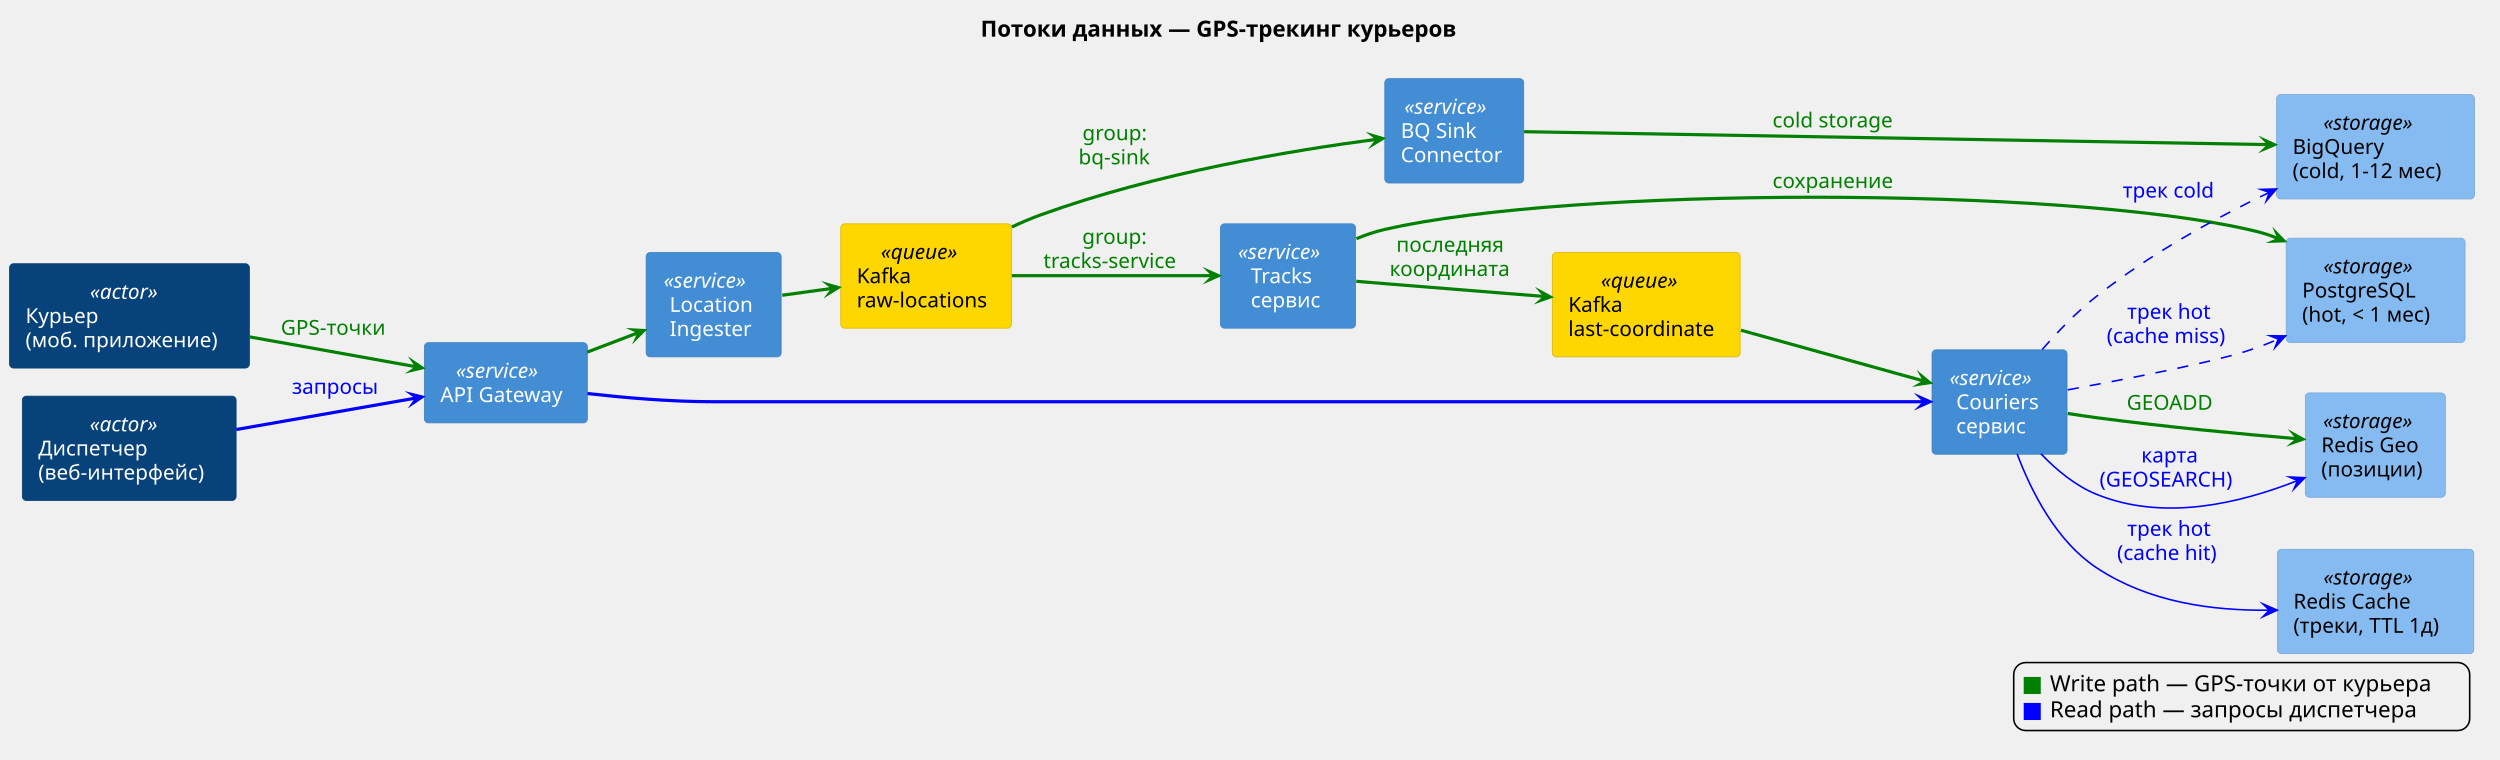
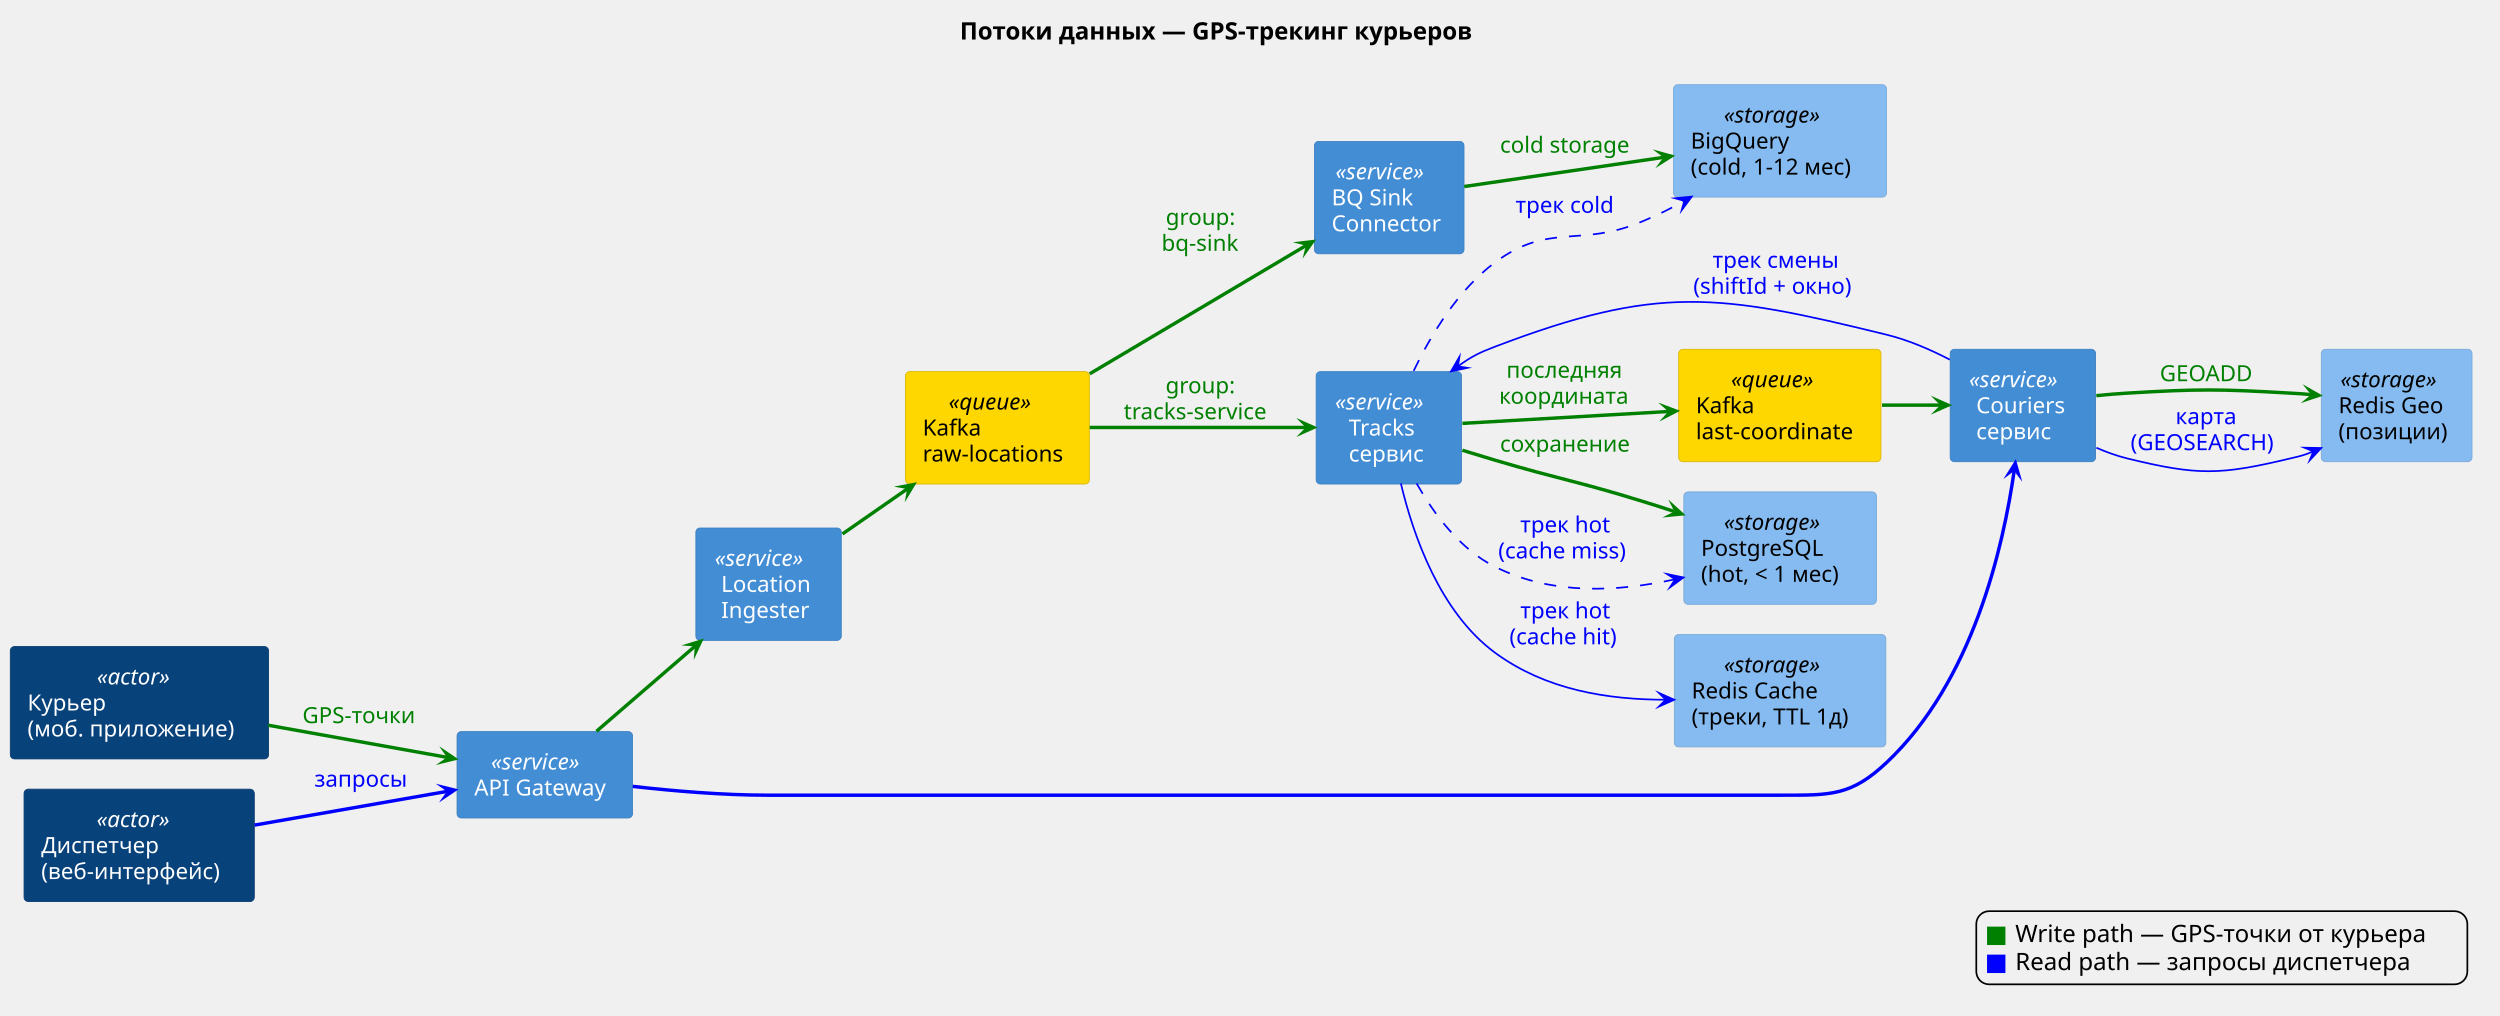
- <svg xmlns="http://www.w3.org/2000/svg" contentStyleType="text/css" data-diagram-type="DESCRIPTION" height="476px" preserveAspectRatio="none" style="width:1567px;height:476px;background:#FFFFFF;" version="1.1" viewBox="0 0 1567 476" width="1567px" zoomAndPan="magnify">
+ <svg xmlns="http://www.w3.org/2000/svg" contentStyleType="text/css" data-diagram-type="DESCRIPTION" height="591px" preserveAspectRatio="none" style="width:1455px;height:591px;background:#FFFFFF;" version="1.1" viewBox="0 0 1455 591" width="1455px" zoomAndPan="magnify">
  <defs />
  <g>
    <g class="title" data-source-line="25">
-       <text fill="#000000" font-family="sans-serif" font-size="14" font-weight="700" lengthAdjust="spacing" textLength="330.736" x="614.632" y="22.995">Потоки данных — GPS-трекинг курьеров</text>
+       <text fill="#000000" font-family="sans-serif" font-size="14" font-weight="700" lengthAdjust="spacing" textLength="330.736" x="558.632" y="22.995">Потоки данных — GPS-трекинг курьеров</text>
    </g>
    <g class="entity" data-qualified-name="courier" data-source-line="28" id="ent0001">
-       <rect fill="#08427B" height="65.398" rx="2.5" ry="2.5" style="stroke:#073B6F;stroke-width:0.5;" width="150.305" x="6" y="165.297" />
-       <text fill="#FFFFFF" font-family="sans-serif" font-size="13" font-style="italic" lengthAdjust="spacing" textLength="49.556" x="56.374" y="187.364">«actor»</text>
-       <text fill="#FFFFFF" font-family="sans-serif" font-size="13" lengthAdjust="spacing" textLength="49.086" x="16" y="202.497">Курьер</text>
-       <text fill="#FFFFFF" font-family="sans-serif" font-size="13" lengthAdjust="spacing" textLength="130.305" x="16" y="217.629">(моб. приложение)</text>
+       <rect fill="#08427B" height="65.398" rx="2.5" ry="2.5" style="stroke:#073B6F;stroke-width:0.5;" width="150.305" x="6" y="376.297" />
+       <text fill="#FFFFFF" font-family="sans-serif" font-size="13" font-style="italic" lengthAdjust="spacing" textLength="49.556" x="56.374" y="398.364">«actor»</text>
+       <text fill="#FFFFFF" font-family="sans-serif" font-size="13" lengthAdjust="spacing" textLength="49.086" x="16" y="413.497">Курьер</text>
+       <text fill="#FFFFFF" font-family="sans-serif" font-size="13" lengthAdjust="spacing" textLength="130.305" x="16" y="428.629">(моб. приложение)</text>
    </g>
    <g class="entity" data-qualified-name="dispatcher" data-source-line="29" id="ent0002">
-       <rect fill="#08427B" height="65.398" rx="2.5" ry="2.5" style="stroke:#073B6F;stroke-width:0.5;" width="133.991" x="14" y="248.297" />
-       <text fill="#FFFFFF" font-family="sans-serif" font-size="13" font-style="italic" lengthAdjust="spacing" textLength="49.556" x="56.218" y="270.364">«actor»</text>
-       <text fill="#FFFFFF" font-family="sans-serif" font-size="13" lengthAdjust="spacing" textLength="73.753" x="24" y="285.497">Диспетчер</text>
-       <text fill="#FFFFFF" font-family="sans-serif" font-size="13" lengthAdjust="spacing" textLength="113.991" x="24" y="300.629">(веб-интерфейс)</text>
+       <rect fill="#08427B" height="65.398" rx="2.5" ry="2.5" style="stroke:#073B6F;stroke-width:0.5;" width="133.991" x="14" y="459.297" />
+       <text fill="#FFFFFF" font-family="sans-serif" font-size="13" font-style="italic" lengthAdjust="spacing" textLength="49.556" x="56.218" y="481.364">«actor»</text>
+       <text fill="#FFFFFF" font-family="sans-serif" font-size="13" lengthAdjust="spacing" textLength="73.753" x="24" y="496.497">Диспетчер</text>
+       <text fill="#FFFFFF" font-family="sans-serif" font-size="13" lengthAdjust="spacing" textLength="113.991" x="24" y="511.629">(веб-интерфейс)</text>
    </g>
    <g class="entity" data-qualified-name="apigw" data-source-line="32" id="ent0003">
-       <rect fill="#438DD5" height="50.266" rx="2.5" ry="2.5" style="stroke:#3C7FC0;stroke-width:0.5;" width="102.126" x="266" y="214.797" />
-       <text fill="#FFFFFF" font-family="sans-serif" font-size="13" font-style="italic" lengthAdjust="spacing" textLength="62.613" x="285.756" y="236.864">«service»</text>
-       <text fill="#FFFFFF" font-family="sans-serif" font-size="13" lengthAdjust="spacing" textLength="82.126" x="276" y="251.997">API Gateway</text>
+       <rect fill="#438DD5" height="50.266" rx="2.5" ry="2.5" style="stroke:#3C7FC0;stroke-width:0.5;" width="102.126" x="266" y="425.797" />
+       <text fill="#FFFFFF" font-family="sans-serif" font-size="13" font-style="italic" lengthAdjust="spacing" textLength="62.613" x="285.756" y="447.864">«service»</text>
+       <text fill="#FFFFFF" font-family="sans-serif" font-size="13" lengthAdjust="spacing" textLength="82.126" x="276" y="462.997">API Gateway</text>
    </g>
    <g class="entity" data-qualified-name="ingester" data-source-line="33" id="ent0004">
-       <rect fill="#438DD5" height="65.398" rx="2.5" ry="2.5" style="stroke:#3C7FC0;stroke-width:0.5;" width="84.613" x="405" y="158.297" />
-       <text fill="#FFFFFF" font-family="sans-serif" font-size="13" font-style="italic" lengthAdjust="spacing" textLength="62.613" x="416" y="180.364">«service»</text>
-       <text fill="#FFFFFF" font-family="sans-serif" font-size="13" lengthAdjust="spacing" textLength="55.212" x="419.701" y="195.497">Location</text>
-       <text fill="#FFFFFF" font-family="sans-serif" font-size="13" lengthAdjust="spacing" textLength="53.536" x="419.701" y="210.629">Ingester</text>
+       <rect fill="#438DD5" height="65.398" rx="2.5" ry="2.5" style="stroke:#3C7FC0;stroke-width:0.5;" width="84.613" x="405" y="307.297" />
+       <text fill="#FFFFFF" font-family="sans-serif" font-size="13" font-style="italic" lengthAdjust="spacing" textLength="62.613" x="416" y="329.364">«service»</text>
+       <text fill="#FFFFFF" font-family="sans-serif" font-size="13" lengthAdjust="spacing" textLength="55.212" x="419.701" y="344.497">Location</text>
+       <text fill="#FFFFFF" font-family="sans-serif" font-size="13" lengthAdjust="spacing" textLength="53.536" x="419.701" y="359.629">Ingester</text>
    </g>
    <g class="entity" data-qualified-name="tracks" data-source-line="34" id="ent0005">
-       <rect fill="#438DD5" height="65.398" rx="2.5" ry="2.5" style="stroke:#3C7FC0;stroke-width:0.5;" width="84.613" x="765" y="140.297" />
-       <text fill="#FFFFFF" font-family="sans-serif" font-size="13" font-style="italic" lengthAdjust="spacing" textLength="62.613" x="776" y="162.364">«service»</text>
-       <text fill="#FFFFFF" font-family="sans-serif" font-size="13" lengthAdjust="spacing" textLength="42.701" x="783.979" y="177.497">Tracks</text>
-       <text fill="#FFFFFF" font-family="sans-serif" font-size="13" lengthAdjust="spacing" textLength="46.655" x="783.979" y="192.629">сервис</text>
+       <rect fill="#438DD5" height="65.398" rx="2.5" ry="2.5" style="stroke:#3C7FC0;stroke-width:0.5;" width="84.613" x="766" y="216.297" />
+       <text fill="#FFFFFF" font-family="sans-serif" font-size="13" font-style="italic" lengthAdjust="spacing" textLength="62.613" x="777" y="238.364">«service»</text>
+       <text fill="#FFFFFF" font-family="sans-serif" font-size="13" lengthAdjust="spacing" textLength="42.701" x="784.979" y="253.497">Tracks</text>
+       <text fill="#FFFFFF" font-family="sans-serif" font-size="13" lengthAdjust="spacing" textLength="46.655" x="784.979" y="268.629">сервис</text>
    </g>
    <g class="entity" data-qualified-name="couriers" data-source-line="35" id="ent0006">
-       <rect fill="#438DD5" height="65.398" rx="2.5" ry="2.5" style="stroke:#3C7FC0;stroke-width:0.5;" width="84.613" x="1211" y="219.297" />
-       <text fill="#FFFFFF" font-family="sans-serif" font-size="13" font-style="italic" lengthAdjust="spacing" textLength="62.613" x="1222" y="241.364">«service»</text>
-       <text fill="#FFFFFF" font-family="sans-serif" font-size="13" lengthAdjust="spacing" textLength="54.342" x="1226.136" y="256.497">Couriers</text>
-       <text fill="#FFFFFF" font-family="sans-serif" font-size="13" lengthAdjust="spacing" textLength="46.655" x="1226.136" y="271.629">сервис</text>
+       <rect fill="#438DD5" height="65.398" rx="2.5" ry="2.5" style="stroke:#3C7FC0;stroke-width:0.5;" width="84.613" x="1135" y="203.297" />
+       <text fill="#FFFFFF" font-family="sans-serif" font-size="13" font-style="italic" lengthAdjust="spacing" textLength="62.613" x="1146" y="225.364">«service»</text>
+       <text fill="#FFFFFF" font-family="sans-serif" font-size="13" lengthAdjust="spacing" textLength="54.342" x="1150.136" y="240.497">Couriers</text>
+       <text fill="#FFFFFF" font-family="sans-serif" font-size="13" lengthAdjust="spacing" textLength="46.655" x="1150.136" y="255.629">сервис</text>
    </g>
    <g class="entity" data-qualified-name="kafka_raw" data-source-line="38" id="ent0007">
-       <rect fill="#FFD700" height="65.398" rx="2.5" ry="2.5" style="stroke:#DAB600;stroke-width:0.5;" width="106.988" x="527" y="140.297" />
-       <text fill="#000000" font-family="sans-serif" font-size="13" font-style="italic" lengthAdjust="spacing" textLength="56.773" x="552.107" y="162.364">«queue»</text>
-       <text fill="#000000" font-family="sans-serif" font-size="13" lengthAdjust="spacing" textLength="36.562" x="537" y="177.497">Kafka</text>
-       <text fill="#000000" font-family="sans-serif" font-size="13" lengthAdjust="spacing" textLength="86.988" x="537" y="192.629">raw-locations</text>
+       <rect fill="#FFD700" height="65.398" rx="2.5" ry="2.5" style="stroke:#DAB600;stroke-width:0.5;" width="106.988" x="527" y="216.297" />
+       <text fill="#000000" font-family="sans-serif" font-size="13" font-style="italic" lengthAdjust="spacing" textLength="56.773" x="552.107" y="238.364">«queue»</text>
+       <text fill="#000000" font-family="sans-serif" font-size="13" lengthAdjust="spacing" textLength="36.562" x="537" y="253.497">Kafka</text>
+       <text fill="#000000" font-family="sans-serif" font-size="13" lengthAdjust="spacing" textLength="86.988" x="537" y="268.629">raw-locations</text>
    </g>
    <g class="entity" data-qualified-name="kafka_last" data-source-line="39" id="ent0008">
-       <rect fill="#FFD700" height="65.398" rx="2.5" ry="2.5" style="stroke:#DAB600;stroke-width:0.5;" width="117.703" x="973" y="158.297" />
-       <text fill="#000000" font-family="sans-serif" font-size="13" font-style="italic" lengthAdjust="spacing" textLength="56.773" x="1003.465" y="180.364">«queue»</text>
-       <text fill="#000000" font-family="sans-serif" font-size="13" lengthAdjust="spacing" textLength="36.562" x="983" y="195.497">Kafka</text>
-       <text fill="#000000" font-family="sans-serif" font-size="13" lengthAdjust="spacing" textLength="97.703" x="983" y="210.629">last-coordinate</text>
+       <rect fill="#FFD700" height="65.398" rx="2.5" ry="2.5" style="stroke:#DAB600;stroke-width:0.5;" width="117.703" x="977" y="203.297" />
+       <text fill="#000000" font-family="sans-serif" font-size="13" font-style="italic" lengthAdjust="spacing" textLength="56.773" x="1007.465" y="225.364">«queue»</text>
+       <text fill="#000000" font-family="sans-serif" font-size="13" lengthAdjust="spacing" textLength="36.562" x="987" y="240.497">Kafka</text>
+       <text fill="#000000" font-family="sans-serif" font-size="13" lengthAdjust="spacing" textLength="97.703" x="987" y="255.629">last-coordinate</text>
    </g>
    <g class="entity" data-qualified-name="pg" data-source-line="42" id="ent0009">
-       <rect fill="#85BBF0" height="65.398" rx="2.5" ry="2.5" style="stroke:#78A8D8;stroke-width:0.5;" width="112.079" x="1433" y="149.297" />
-       <text fill="#000000" font-family="sans-serif" font-size="13" font-style="italic" lengthAdjust="spacing" textLength="65.432" x="1456.324" y="171.364">«storage»</text>
-       <text fill="#000000" font-family="sans-serif" font-size="13" lengthAdjust="spacing" textLength="74.985" x="1443" y="186.497">PostgreSQL</text>
-       <text fill="#000000" font-family="sans-serif" font-size="13" lengthAdjust="spacing" textLength="92.079" x="1443" y="201.629">(hot, &lt; 1 мес)</text>
+       <rect fill="#85BBF0" height="65.398" rx="2.5" ry="2.5" style="stroke:#78A8D8;stroke-width:0.5;" width="112.079" x="980" y="286.297" />
+       <text fill="#000000" font-family="sans-serif" font-size="13" font-style="italic" lengthAdjust="spacing" textLength="65.432" x="1003.324" y="308.364">«storage»</text>
+       <text fill="#000000" font-family="sans-serif" font-size="13" lengthAdjust="spacing" textLength="74.985" x="990" y="323.497">PostgreSQL</text>
+       <text fill="#000000" font-family="sans-serif" font-size="13" lengthAdjust="spacing" textLength="92.079" x="990" y="338.629">(hot, &lt; 1 мес)</text>
    </g>
    <g class="entity" data-qualified-name="bq" data-source-line="43" id="ent0010">
-       <rect fill="#85BBF0" height="65.398" rx="2.5" ry="2.5" style="stroke:#78A8D8;stroke-width:0.5;" width="123.962" x="1427" y="59.297" />
-       <text fill="#000000" font-family="sans-serif" font-size="13" font-style="italic" lengthAdjust="spacing" textLength="65.432" x="1456.265" y="81.364">«storage»</text>
-       <text fill="#000000" font-family="sans-serif" font-size="13" lengthAdjust="spacing" textLength="60.29" x="1437" y="96.497">BigQuery</text>
-       <text fill="#000000" font-family="sans-serif" font-size="13" lengthAdjust="spacing" textLength="103.962" x="1437" y="111.629">(cold, 1-12 мес)</text>
+       <rect fill="#85BBF0" height="65.398" rx="2.5" ry="2.5" style="stroke:#78A8D8;stroke-width:0.5;" width="123.962" x="974" y="49.297" />
+       <text fill="#000000" font-family="sans-serif" font-size="13" font-style="italic" lengthAdjust="spacing" textLength="65.432" x="1003.265" y="71.364">«storage»</text>
+       <text fill="#000000" font-family="sans-serif" font-size="13" lengthAdjust="spacing" textLength="60.29" x="984" y="86.497">BigQuery</text>
+       <text fill="#000000" font-family="sans-serif" font-size="13" lengthAdjust="spacing" textLength="103.962" x="984" y="101.629">(cold, 1-12 мес)</text>
    </g>
    <g class="entity" data-qualified-name="redis_geo" data-source-line="44" id="ent0011">
-       <rect fill="#85BBF0" height="65.398" rx="2.5" ry="2.5" style="stroke:#78A8D8;stroke-width:0.5;" width="87.704" x="1445" y="246.297" />
-       <text fill="#000000" font-family="sans-serif" font-size="13" font-style="italic" lengthAdjust="spacing" textLength="65.432" x="1456.136" y="268.364">«storage»</text>
-       <text fill="#000000" font-family="sans-serif" font-size="13" lengthAdjust="spacing" textLength="65.825" x="1455" y="283.497">Redis Geo</text>
-       <text fill="#000000" font-family="sans-serif" font-size="13" lengthAdjust="spacing" textLength="67.704" x="1455" y="298.629">(позиции)</text>
+       <rect fill="#85BBF0" height="65.398" rx="2.5" ry="2.5" style="stroke:#78A8D8;stroke-width:0.5;" width="87.704" x="1351" y="203.297" />
+       <text fill="#000000" font-family="sans-serif" font-size="13" font-style="italic" lengthAdjust="spacing" textLength="65.432" x="1362.136" y="225.364">«storage»</text>
+       <text fill="#000000" font-family="sans-serif" font-size="13" lengthAdjust="spacing" textLength="65.825" x="1361" y="240.497">Redis Geo</text>
+       <text fill="#000000" font-family="sans-serif" font-size="13" lengthAdjust="spacing" textLength="67.704" x="1361" y="255.629">(позиции)</text>
    </g>
    <g class="entity" data-qualified-name="redis_cache" data-source-line="45" id="ent0012">
-       <rect fill="#85BBF0" height="65.398" rx="2.5" ry="2.5" style="stroke:#78A8D8;stroke-width:0.5;" width="123.048" x="1427.5" y="344.297" />
-       <text fill="#000000" font-family="sans-serif" font-size="13" font-style="italic" lengthAdjust="spacing" textLength="65.432" x="1456.308" y="366.364">«storage»</text>
-       <text fill="#000000" font-family="sans-serif" font-size="13" lengthAdjust="spacing" textLength="80.228" x="1437.5" y="381.497">Redis Cache</text>
-       <text fill="#000000" font-family="sans-serif" font-size="13" lengthAdjust="spacing" textLength="103.048" x="1437.5" y="396.629">(треки, TTL 1д)</text>
+       <rect fill="#85BBF0" height="65.398" rx="2.5" ry="2.5" style="stroke:#78A8D8;stroke-width:0.5;" width="123.048" x="974.5" y="369.297" />
+       <text fill="#000000" font-family="sans-serif" font-size="13" font-style="italic" lengthAdjust="spacing" textLength="65.432" x="1003.308" y="391.364">«storage»</text>
+       <text fill="#000000" font-family="sans-serif" font-size="13" lengthAdjust="spacing" textLength="80.228" x="984.5" y="406.497">Redis Cache</text>
+       <text fill="#000000" font-family="sans-serif" font-size="13" lengthAdjust="spacing" textLength="103.048" x="984.5" y="421.629">(треки, TTL 1д)</text>
    </g>
    <g class="entity" data-qualified-name="bq_sink" data-source-line="48" id="ent0013">
-       <rect fill="#438DD5" height="65.398" rx="2.5" ry="2.5" style="stroke:#3C7FC0;stroke-width:0.5;" width="87.05" x="868" y="49.297" />
-       <text fill="#FFFFFF" font-family="sans-serif" font-size="13" font-style="italic" lengthAdjust="spacing" textLength="62.613" x="880.218" y="71.364">«service»</text>
-       <text fill="#FFFFFF" font-family="sans-serif" font-size="13" lengthAdjust="spacing" textLength="50.915" x="878" y="86.497">BQ Sink</text>
-       <text fill="#FFFFFF" font-family="sans-serif" font-size="13" lengthAdjust="spacing" textLength="67.05" x="878" y="101.629">Connector</text>
+       <rect fill="#438DD5" height="65.398" rx="2.5" ry="2.5" style="stroke:#3C7FC0;stroke-width:0.5;" width="87.05" x="765" y="82.297" />
+       <text fill="#FFFFFF" font-family="sans-serif" font-size="13" font-style="italic" lengthAdjust="spacing" textLength="62.613" x="777.218" y="104.364">«service»</text>
+       <text fill="#FFFFFF" font-family="sans-serif" font-size="13" lengthAdjust="spacing" textLength="50.915" x="775" y="119.497">BQ Sink</text>
+       <text fill="#FFFFFF" font-family="sans-serif" font-size="13" lengthAdjust="spacing" textLength="67.05" x="775" y="134.629">Connector</text>
    </g>
    <g class="link" data-entity-1="ent0001" data-entity-2="ent0003" data-link-type="dependency" id="lnk14">
-       <polygon fill="#008000" points="265.729,230.774,257.577,225.247,260.808,229.891,256.164,233.121,265.729,230.774" style="stroke:#008000;stroke-width:1;stroke-linejoin:miter;stroke-miterlimit:10;" />
-       <path d="M156.039,211.086 C191.789,217.503 228.833,224.151 260.808,229.891" fill="none" style="stroke:#008000;stroke-width:2;" />
-       <text fill="#008000" font-family="sans-serif" font-size="13" lengthAdjust="spacing" textLength="70.364" x="176" y="209.864">GPS-точки</text>
+       <polygon fill="#008000" points="265.729,441.774,257.577,436.247,260.808,440.891,256.164,444.121,265.729,441.774" style="stroke:#008000;stroke-width:1;stroke-linejoin:miter;stroke-miterlimit:10;" />
+       <path d="M156.039,422.086 C191.789,428.503 228.833,435.151 260.808,440.891" fill="none" style="stroke:#008000;stroke-width:2;" />
+       <text fill="#008000" font-family="sans-serif" font-size="13" lengthAdjust="spacing" textLength="70.364" x="176" y="420.864">GPS-точки</text>
    </g>
    <g class="link" data-entity-1="ent0003" data-entity-2="ent0004" data-link-type="dependency" id="lnk15">
-       <polygon fill="#008000" points="404.697,206.738,394.862,206.207,400.025,208.519,397.712,213.682,404.697,206.738" style="stroke:#008000;stroke-width:1;stroke-linejoin:miter;stroke-miterlimit:10;" />
-       <path d="M368.049,220.712 C380.17,216.09 388.329,212.979 400.025,208.519" fill="none" style="stroke:#008000;stroke-width:2;" />
+       <polygon fill="#008000" points="408.671,372.474,399.245,375.331,404.887,375.743,404.474,381.385,408.671,372.474" style="stroke:#008000;stroke-width:1;stroke-linejoin:miter;stroke-miterlimit:10;" />
+       <path d="M347.159,425.609 C365.375,409.874 385.235,392.718 404.887,375.743" fill="none" style="stroke:#008000;stroke-width:2;" />
    </g>
    <g class="link" data-entity-1="ent0004" data-entity-2="ent0007" data-link-type="dependency" id="lnk16">
-       <polygon fill="#008000" points="526.576,180.069,517.115,177.331,521.622,180.75,518.204,185.257,526.576,180.069" style="stroke:#008000;stroke-width:1;stroke-linejoin:miter;stroke-miterlimit:10;" />
-       <path d="M490.309,185.052 C501.841,183.468 509.551,182.408 521.622,180.75" fill="none" style="stroke:#008000;stroke-width:2;" />
+       <polygon fill="#008000" points="532.631,281.355,522.957,283.204,528.524,284.207,527.521,289.775,532.631,281.355" style="stroke:#008000;stroke-width:1;stroke-linejoin:miter;stroke-miterlimit:10;" />
+       <path d="M490.309,310.754 C503.788,301.391 514.706,293.806 528.524,284.207" fill="none" style="stroke:#008000;stroke-width:2;" />
    </g>
    <g class="link" data-entity-1="ent0007" data-entity-2="ent0005" data-link-type="dependency" id="lnk17">
-       <polygon fill="#008000" points="764.95,172.797,755.95,168.797,759.95,172.797,755.95,176.797,764.95,172.797" style="stroke:#008000;stroke-width:1;stroke-linejoin:miter;stroke-miterlimit:10;" />
-       <path d="M634.253,172.797 C674.129,172.797 723.113,172.797 759.95,172.797" fill="none" style="stroke:#008000;stroke-width:2;" />
-       <text fill="#008000" font-family="sans-serif" font-size="13" lengthAdjust="spacing" textLength="42.421" x="678.346" y="152.864">group:</text>
-       <text fill="#008000" font-family="sans-serif" font-size="13" lengthAdjust="spacing" textLength="91.114" x="654" y="167.997">tracks-service</text>
+       <polygon fill="#008000" points="765.659,248.797,756.659,244.797,760.659,248.797,756.659,252.797,765.659,248.797" style="stroke:#008000;stroke-width:1;stroke-linejoin:miter;stroke-miterlimit:10;" />
+       <path d="M634.202,248.797 C674.244,248.797 723.573,248.797 760.659,248.797" fill="none" style="stroke:#008000;stroke-width:2;" />
+       <text fill="#008000" font-family="sans-serif" font-size="13" lengthAdjust="spacing" textLength="42.421" x="678.346" y="228.864">group:</text>
+       <text fill="#008000" font-family="sans-serif" font-size="13" lengthAdjust="spacing" textLength="91.114" x="654" y="243.997">tracks-service</text>
    </g>
    <g class="link" data-entity-1="ent0005" data-entity-2="ent0009" data-link-type="dependency" id="lnk18">
-       <polygon fill="#008000" points="1432.592,151.391,1425.744,144.313,1427.955,149.519,1422.749,151.731,1432.592,151.391" style="stroke:#008000;stroke-width:1;stroke-linejoin:miter;stroke-miterlimit:10;" />
-       <path d="M850.21,149.594 C856.038,147.211 862.065,145.166 868,143.797 C985.145,116.769 1291.786,117.072 1409,143.797 C1416.864,145.59 1420.222,146.398 1427.955,149.519" fill="none" style="stroke:#008000;stroke-width:2;" />
-       <text fill="#008000" font-family="sans-serif" font-size="13" lengthAdjust="spacing" textLength="80.457" x="1111" y="117.864">сохранение</text>
+       <polygon fill="#008000" points="979.882,299.51,972.61,292.868,975.139,297.928,970.079,300.457,979.882,299.51" style="stroke:#008000;stroke-width:1;stroke-linejoin:miter;stroke-miterlimit:10;" />
+       <path d="M851.104,262.056 C857.425,264.014 863.878,265.982 870,267.797 C908.046,279.077 918.098,280.042 956,291.797 C963.753,294.201 967.15,295.264 975.139,297.928" fill="none" style="stroke:#008000;stroke-width:2;" />
+       <text fill="#008000" font-family="sans-serif" font-size="13" lengthAdjust="spacing" textLength="80.457" x="873" y="262.864">сохранение</text>
    </g>
    <g class="link" data-entity-1="ent0005" data-entity-2="ent0008" data-link-type="dependency" id="lnk19">
-       <polygon fill="#008000" points="972.907,186.224,964.251,181.526,967.923,185.829,963.619,189.501,972.907,186.224" style="stroke:#008000;stroke-width:1;stroke-linejoin:miter;stroke-miterlimit:10;" />
-       <path d="M850.11,176.316 C856.113,176.817 862.214,177.323 868,177.797 C902.801,180.647 936.805,183.364 967.923,185.829" fill="none" style="stroke:#008000;stroke-width:2;" />
-       <text fill="#008000" font-family="sans-serif" font-size="13" lengthAdjust="spacing" textLength="73.036" x="875.208" y="157.864">последняя</text>
-       <text fill="#008000" font-family="sans-serif" font-size="13" lengthAdjust="spacing" textLength="81.453" x="871" y="172.997">координата</text>
+       <polygon fill="#008000" points="976.627,239.162,967.412,235.687,971.636,239.45,967.873,243.673,976.627,239.162" style="stroke:#008000;stroke-width:1;stroke-linejoin:miter;stroke-miterlimit:10;" />
+       <path d="M851.123,246.397 C886.374,244.365 932.311,241.717 971.636,239.45" fill="none" style="stroke:#008000;stroke-width:2;" />
+       <text fill="#008000" font-family="sans-serif" font-size="13" lengthAdjust="spacing" textLength="73.036" x="876.708" y="219.864">последняя</text>
+       <text fill="#008000" font-family="sans-serif" font-size="13" lengthAdjust="spacing" textLength="81.453" x="872.5" y="234.997">координата</text>
    </g>
    <g class="link" data-entity-1="ent0008" data-entity-2="ent0006" data-link-type="dependency" id="lnk20">
-       <polygon fill="#008000" points="1210.689,240.177,1203.089,233.914,1205.871,238.839,1200.947,241.621,1210.689,240.177" style="stroke:#008000;stroke-width:1;stroke-linejoin:miter;stroke-miterlimit:10;" />
-       <path d="M1091.246,206.984 C1128.84,217.431 1172.044,229.438 1205.871,238.839" fill="none" style="stroke:#008000;stroke-width:2;" />
+       <polygon fill="#008000" points="1134.923,235.797,1125.923,231.797,1129.923,235.797,1125.923,239.797,1134.923,235.797" style="stroke:#008000;stroke-width:1;stroke-linejoin:miter;stroke-miterlimit:10;" />
+       <path d="M1095.352,235.797 C1108.642,235.797 1117.499,235.797 1129.923,235.797" fill="none" style="stroke:#008000;stroke-width:2;" />
    </g>
    <g class="link" data-entity-1="ent0006" data-entity-2="ent0011" data-link-type="dependency" id="lnk21">
-       <polygon fill="#008000" points="1444.643,275.398,1436.01,270.658,1439.661,274.979,1435.34,278.63,1444.643,275.398" style="stroke:#008000;stroke-width:1;stroke-linejoin:miter;stroke-miterlimit:10;" />
-       <path d="M1296.057,259.158 C1302.067,260.113 1308.185,261.025 1314,261.797 C1358.38,267.687 1404.4,272.014 1439.661,274.979" fill="none" style="stroke:#008000;stroke-width:2;" />
-       <text fill="#008000" font-family="sans-serif" font-size="13" lengthAdjust="spacing" textLength="57.434" x="1333" y="256.864">GEOADD</text>
+       <polygon fill="#008000" points="1350.732,230.214,1342.168,225.35,1345.756,229.723,1341.383,233.311,1350.732,230.214" style="stroke:#008000;stroke-width:1;stroke-linejoin:miter;stroke-miterlimit:10;" />
+       <path d="M1220.057,230.279 C1226.068,229.664 1232.185,229.138 1238,228.797 C1280.15,226.326 1290.847,226.386 1333,228.797 C1338.747,229.125 1339.808,229.136 1345.756,229.723" fill="none" style="stroke:#008000;stroke-width:2;" />
+       <text fill="#008000" font-family="sans-serif" font-size="13" lengthAdjust="spacing" textLength="57.434" x="1257" y="221.864">GEOADD</text>
    </g>
    <g class="link" data-entity-1="ent0007" data-entity-2="ent0013" data-link-type="dependency" id="lnk22">
-       <polygon fill="#008000" points="867.826,86.663,858.383,83.864,862.868,87.311,859.421,91.796,867.826,86.663" style="stroke:#008000;stroke-width:1;stroke-linejoin:miter;stroke-miterlimit:10;" />
-       <path d="M634.245,142.259 C640.127,139.491 646.119,136.932 652,134.797 C725.419,108.138 810.749,94.129 862.868,87.311" fill="none" style="stroke:#008000;stroke-width:2;" />
-       <text fill="#008000" font-family="sans-serif" font-size="13" lengthAdjust="spacing" textLength="42.421" x="678.463" y="87.864">group:</text>
-       <text fill="#008000" font-family="sans-serif" font-size="13" lengthAdjust="spacing" textLength="47.347" x="676" y="102.997">bq-sink</text>
+       <polygon fill="#008000" points="764.933,140.036,755.151,141.185,760.632,142.586,759.231,148.067,764.933,140.036" style="stroke:#008000;stroke-width:1;stroke-linejoin:miter;stroke-miterlimit:10;" />
+       <path d="M634.202,217.549 C673.984,193.962 723.565,164.564 760.632,142.586" fill="none" style="stroke:#008000;stroke-width:2;" />
+       <text fill="#008000" font-family="sans-serif" font-size="13" lengthAdjust="spacing" textLength="42.421" x="678.463" y="130.864">group:</text>
+       <text fill="#008000" font-family="sans-serif" font-size="13" lengthAdjust="spacing" textLength="47.347" x="676" y="145.997">bq-sink</text>
    </g>
    <g class="link" data-entity-1="ent0013" data-entity-2="ent0010" data-link-type="dependency" id="lnk23">
-       <polygon fill="#008000" points="1426.728,90.732,1417.799,86.576,1421.729,90.645,1417.66,94.575,1426.728,90.732" style="stroke:#008000;stroke-width:1;stroke-linejoin:miter;stroke-miterlimit:10;" />
-       <path d="M955.286,82.54 C1056.228,84.294 1304.516,88.609 1421.729,90.645" fill="none" style="stroke:#008000;stroke-width:2;" />
-       <text fill="#008000" font-family="sans-serif" font-size="13" lengthAdjust="spacing" textLength="80.482" x="1111" y="79.864">cold storage</text>
+       <polygon fill="#008000" points="973.758,90.759,964.273,88.105,968.81,91.483,965.432,96.02,973.758,90.759" style="stroke:#008000;stroke-width:1;stroke-linejoin:miter;stroke-miterlimit:10;" />
+       <path d="M852.18,108.551 C886.527,103.525 930.301,97.119 968.81,91.483" fill="none" style="stroke:#008000;stroke-width:2;" />
+       <text fill="#008000" font-family="sans-serif" font-size="13" lengthAdjust="spacing" textLength="80.482" x="873" y="88.864">cold storage</text>
    </g>
    <g class="link" data-entity-1="ent0002" data-entity-2="ent0003" data-link-type="dependency" id="lnk24">
-       <polygon fill="#0000FF" points="265.651,248.619,256.095,246.232,260.726,249.482,257.476,254.112,265.651,248.619" style="stroke:#0000FF;stroke-width:1;stroke-linejoin:miter;stroke-miterlimit:10;" />
-       <path d="M148.117,269.212 C185.418,262.677 226.364,255.502 260.726,249.482" fill="none" style="stroke:#0000FF;stroke-width:2;" />
-       <text fill="#0000FF" font-family="sans-serif" font-size="13" lengthAdjust="spacing" textLength="56.996" x="183" y="246.864">запросы</text>
+       <polygon fill="#0000FF" points="265.651,459.619,256.095,457.232,260.726,460.482,257.476,465.112,265.651,459.619" style="stroke:#0000FF;stroke-width:1;stroke-linejoin:miter;stroke-miterlimit:10;" />
+       <path d="M148.117,480.212 C185.418,473.677 226.364,466.502 260.726,460.482" fill="none" style="stroke:#0000FF;stroke-width:2;" />
+       <text fill="#0000FF" font-family="sans-serif" font-size="13" lengthAdjust="spacing" textLength="56.996" x="183" y="457.864">запросы</text>
    </g>
    <g class="link" data-entity-1="ent0003" data-entity-2="ent0006" data-link-type="dependency" id="lnk25">
-       <polygon fill="#0000FF" points="1210.829,251.797,1201.829,247.797,1205.829,251.797,1201.829,255.797,1210.829,251.797" style="stroke:#0000FF;stroke-width:1;stroke-linejoin:miter;stroke-miterlimit:10;" />
-       <path d="M368.246,246.673 C391.937,249.354 420.621,251.797 446.5,251.797 C446.5,251.797 446.5,251.797 1033,251.797 C1094.925,251.797 1161.677,251.797 1205.829,251.797" fill="none" style="stroke:#0000FF;stroke-width:2;" />
+       <polygon fill="#0000FF" points="1173.056,268.449,1167.819,276.791,1172.347,273.399,1175.738,277.926,1173.056,268.449" style="stroke:#0000FF;stroke-width:1;stroke-linejoin:miter;stroke-miterlimit:10;" />
+       <path d="M368.246,457.673 C391.937,460.354 420.621,462.797 446.5,462.797 C446.5,462.797 446.5,462.797 1037,462.797 C1065.396,462.797 1077.338,463.276 1098,443.797 C1148.131,396.536 1165.808,319.006 1172.347,273.399" fill="none" style="stroke:#0000FF;stroke-width:2;" />
    </g>
    <g class="link" data-entity-1="ent0006" data-entity-2="ent0011" data-link-type="dependency" id="lnk26">
-       <polygon fill="#0000FF" points="1444.776,299.402,1434.936,298.977,1440.123,301.234,1437.867,306.421,1444.776,299.402" style="stroke:#0000FF;stroke-width:1;stroke-linejoin:miter;stroke-miterlimit:10;" />
-       <path d="M1279.261,284.412 C1288.876,294.523 1300.771,304.416 1314,309.797 C1356.492,327.081 1404.043,315.437 1440.123,301.234" fill="none" style="stroke:#0000FF;stroke-width:1;" />
-       <text fill="#0000FF" font-family="sans-serif" font-size="13" lengthAdjust="spacing" textLength="39.609" x="1342.149" y="289.864">карта</text>
-       <text fill="#0000FF" font-family="sans-serif" font-size="13" lengthAdjust="spacing" textLength="91.908" x="1316" y="304.997">(GEOSEARCH)</text>
+       <polygon fill="#0000FF" points="1350.972,260.738,1341.125,260.558,1346.367,262.685,1344.24,267.927,1350.972,260.738" style="stroke:#0000FF;stroke-width:1;stroke-linejoin:miter;stroke-miterlimit:10;" />
+       <path d="M1220.094,260.591 C1225.94,263.139 1232.004,265.329 1238,266.797 C1279.011,276.84 1291.939,276.632 1333,266.797 C1339.007,265.358 1340.486,265.172 1346.367,262.685" fill="none" style="stroke:#0000FF;stroke-width:1;" />
+       <text fill="#0000FF" font-family="sans-serif" font-size="13" lengthAdjust="spacing" textLength="39.609" x="1266.149" y="246.864">карта</text>
+       <text fill="#0000FF" font-family="sans-serif" font-size="13" lengthAdjust="spacing" textLength="91.908" x="1240" y="261.997">(GEOSEARCH)</text>
    </g>
-     <g class="link" data-entity-1="ent0006" data-entity-2="ent0012" data-link-type="dependency" id="lnk27">
-       <polygon fill="#0000FF" points="1427.407,382.428,1418.369,378.515,1422.407,382.476,1418.446,386.515,1427.407,382.428" style="stroke:#0000FF;stroke-width:1;stroke-linejoin:miter;stroke-miterlimit:10;" />
-       <path d="M1264.367,284.591 C1273.331,308.404 1289.037,339.241 1314,355.797 C1347.091,377.744 1386.661,382.821 1422.407,382.476" fill="none" style="stroke:#0000FF;stroke-width:1;" />
-       <text fill="#0000FF" font-family="sans-serif" font-size="13" lengthAdjust="spacing" textLength="57.097" x="1333.313" y="335.864">трек hot</text>
-       <text fill="#0000FF" font-family="sans-serif" font-size="13" lengthAdjust="spacing" textLength="69.723" x="1327" y="350.997">(cache hit)</text>
+     <g class="link" data-entity-1="ent0006" data-entity-2="ent0005" data-link-type="dependency" id="lnk27">
+       <polygon fill="#0000FF" points="844.465,216.141,854.098,214.088,848.51,213.202,849.396,207.615,844.465,216.141" style="stroke:#0000FF;stroke-width:1;stroke-linejoin:miter;stroke-miterlimit:10;" />
+       <path d="M1134.795,209.312 C1123.307,203.348 1110.543,197.875 1098,194.797 C999.541,170.633 964.744,165.719 870,201.797 C861.051,205.205 856.395,207.475 848.51,213.202" fill="none" style="stroke:#0000FF;stroke-width:1;" />
+       <text fill="#0000FF" font-family="sans-serif" font-size="13" lengthAdjust="spacing" textLength="79.523" x="996.71" y="155.864">трек смены</text>
+       <text fill="#0000FF" font-family="sans-serif" font-size="13" lengthAdjust="spacing" textLength="101.943" x="985.5" y="170.997">(shiftId + окно)</text>
    </g>
-     <g class="link" data-entity-1="ent0006" data-entity-2="ent0009" data-link-type="dependency" id="lnk28">
-       <polygon fill="#0000FF" points="1432.603,210.517,1422.755,210.479,1428.026,212.53,1425.975,217.802,1432.603,210.517" style="stroke:#0000FF;stroke-width:1;stroke-linejoin:miter;stroke-miterlimit:10;" />
-       <path d="M1296.077,244.368 C1334.454,237.297 1388.502,226.733 1409,219.797 C1416.785,217.163 1420.224,215.962 1428.026,212.53" fill="none" style="stroke:#0000FF;stroke-width:1;stroke-dasharray:7,7;" />
-       <text fill="#0000FF" font-family="sans-serif" font-size="13" lengthAdjust="spacing" textLength="57.097" x="1333.249" y="199.864">трек hot</text>
-       <text fill="#0000FF" font-family="sans-serif" font-size="13" lengthAdjust="spacing" textLength="82.596" x="1320.5" y="214.997">(cache miss)</text>
+     <g class="link" data-entity-1="ent0005" data-entity-2="ent0012" data-link-type="dependency" id="lnk28">
+       <polygon fill="#0000FF" points="974.433,407.261,965.44,403.246,969.433,407.253,965.427,411.246,974.433,407.261" style="stroke:#0000FF;stroke-width:1;stroke-linejoin:miter;stroke-miterlimit:10;" />
+       <path d="M815.304,281.364 C822.563,311.912 838.143,356.307 870,379.797 C899.657,401.664 935.701,407.198 969.433,407.253" fill="none" style="stroke:#0000FF;stroke-width:1;" />
+       <text fill="#0000FF" font-family="sans-serif" font-size="13" lengthAdjust="spacing" textLength="57.097" x="884.813" y="359.864">трек hot</text>
+       <text fill="#0000FF" font-family="sans-serif" font-size="13" lengthAdjust="spacing" textLength="69.723" x="878.5" y="374.997">(cache hit)</text>
    </g>
-     <g class="link" data-entity-1="ent0006" data-entity-2="ent0010" data-link-type="dependency" id="lnk29">
-       <polygon fill="#0000FF" points="1426.913,118.426,1417.068,118.709,1422.404,120.587,1420.526,125.923,1426.913,118.426" style="stroke:#0000FF;stroke-width:1;stroke-linejoin:miter;stroke-miterlimit:10;" />
-       <path d="M1280.052,219.101 C1289.905,207.731 1301.751,195.427 1314,185.797 C1348.55,158.636 1387.542,137.297 1422.404,120.587" fill="none" style="stroke:#0000FF;stroke-width:1;stroke-dasharray:7,7;" />
-       <text fill="#0000FF" font-family="sans-serif" font-size="13" lengthAdjust="spacing" textLength="62.772" x="1330.5" y="123.864">трек cold</text>
+     <g class="link" data-entity-1="ent0005" data-entity-2="ent0009" data-link-type="dependency" id="lnk29">
+       <polygon fill="#0000FF" points="979.83,336.075,970.186,334.078,974.944,337.137,971.885,341.895,979.83,336.075" style="stroke:#0000FF;stroke-width:1;stroke-linejoin:miter;stroke-miterlimit:10;" />
+       <path d="M824.45,281.331 C834.554,299.163 849.758,319.651 870,329.797 C903.75,346.714 941.478,344.411 974.944,337.137" fill="none" style="stroke:#0000FF;stroke-width:1;stroke-dasharray:7,7;" />
+       <text fill="#0000FF" font-family="sans-serif" font-size="13" lengthAdjust="spacing" textLength="57.097" x="884.749" y="309.864">трек hot</text>
+       <text fill="#0000FF" font-family="sans-serif" font-size="13" lengthAdjust="spacing" textLength="82.596" x="872" y="324.997">(cache miss)</text>
    </g>
-     <g class="legend" data-source-line="71">
-       <rect fill="none" height="42.594" rx="7.5" ry="7.5" style="stroke:#000000;stroke-width:1;" width="285.803" x="1262.197" y="415.297" />
-       <text fill="#008000" font-family="sans-serif" font-size="14" lengthAdjust="spacing" textLength="13.227" x="1267.197" y="433.292">■</text>
-       <text fill="#000000" font-family="sans-serif" font-size="14" lengthAdjust="spacing" textLength="258.125" x="1284.875" y="433.292">Write path — GPS-точки от курьера</text>
-       <text fill="#0000FF" font-family="sans-serif" font-size="14" lengthAdjust="spacing" textLength="13.227" x="1267.197" y="449.589">■</text>
-       <text fill="#000000" font-family="sans-serif" font-size="14" lengthAdjust="spacing" textLength="247.564" x="1284.875" y="449.589">Read path — запросы диспетчера</text>
+     <g class="link" data-entity-1="ent0005" data-entity-2="ent0010" data-link-type="dependency" id="lnk30">
+       <polygon fill="#0000FF" points="984.619,114.429,974.815,115.37,980.264,116.887,978.747,122.337,984.619,114.429" style="stroke:#0000FF;stroke-width:1;stroke-linejoin:miter;stroke-miterlimit:10;" />
+       <path d="M822.755,215.842 C832.783,194.897 848.515,168.804 870,152.797 C901.822,129.089 919.518,144.411 956,128.797 C965.537,124.715 970.969,122.134 980.264,116.887" fill="none" style="stroke:#0000FF;stroke-width:1;stroke-dasharray:7,7;" />
+       <text fill="#0000FF" font-family="sans-serif" font-size="13" lengthAdjust="spacing" textLength="62.772" x="882" y="123.864">трек cold</text>
+     </g>
+     <g class="legend" data-source-line="73">
+       <rect fill="none" height="42.594" rx="7.5" ry="7.5" style="stroke:#000000;stroke-width:1;" width="285.803" x="1150.197" y="530.297" />
+       <text fill="#008000" font-family="sans-serif" font-size="14" lengthAdjust="spacing" textLength="13.227" x="1155.197" y="548.292">■</text>
+       <text fill="#000000" font-family="sans-serif" font-size="14" lengthAdjust="spacing" textLength="258.125" x="1172.875" y="548.292">Write path — GPS-точки от курьера</text>
+       <text fill="#0000FF" font-family="sans-serif" font-size="14" lengthAdjust="spacing" textLength="13.227" x="1155.197" y="564.589">■</text>
+       <text fill="#000000" font-family="sans-serif" font-size="14" lengthAdjust="spacing" textLength="247.564" x="1172.875" y="564.589">Read path — запросы диспетчера</text>
    </g>
  </g>
</svg>
